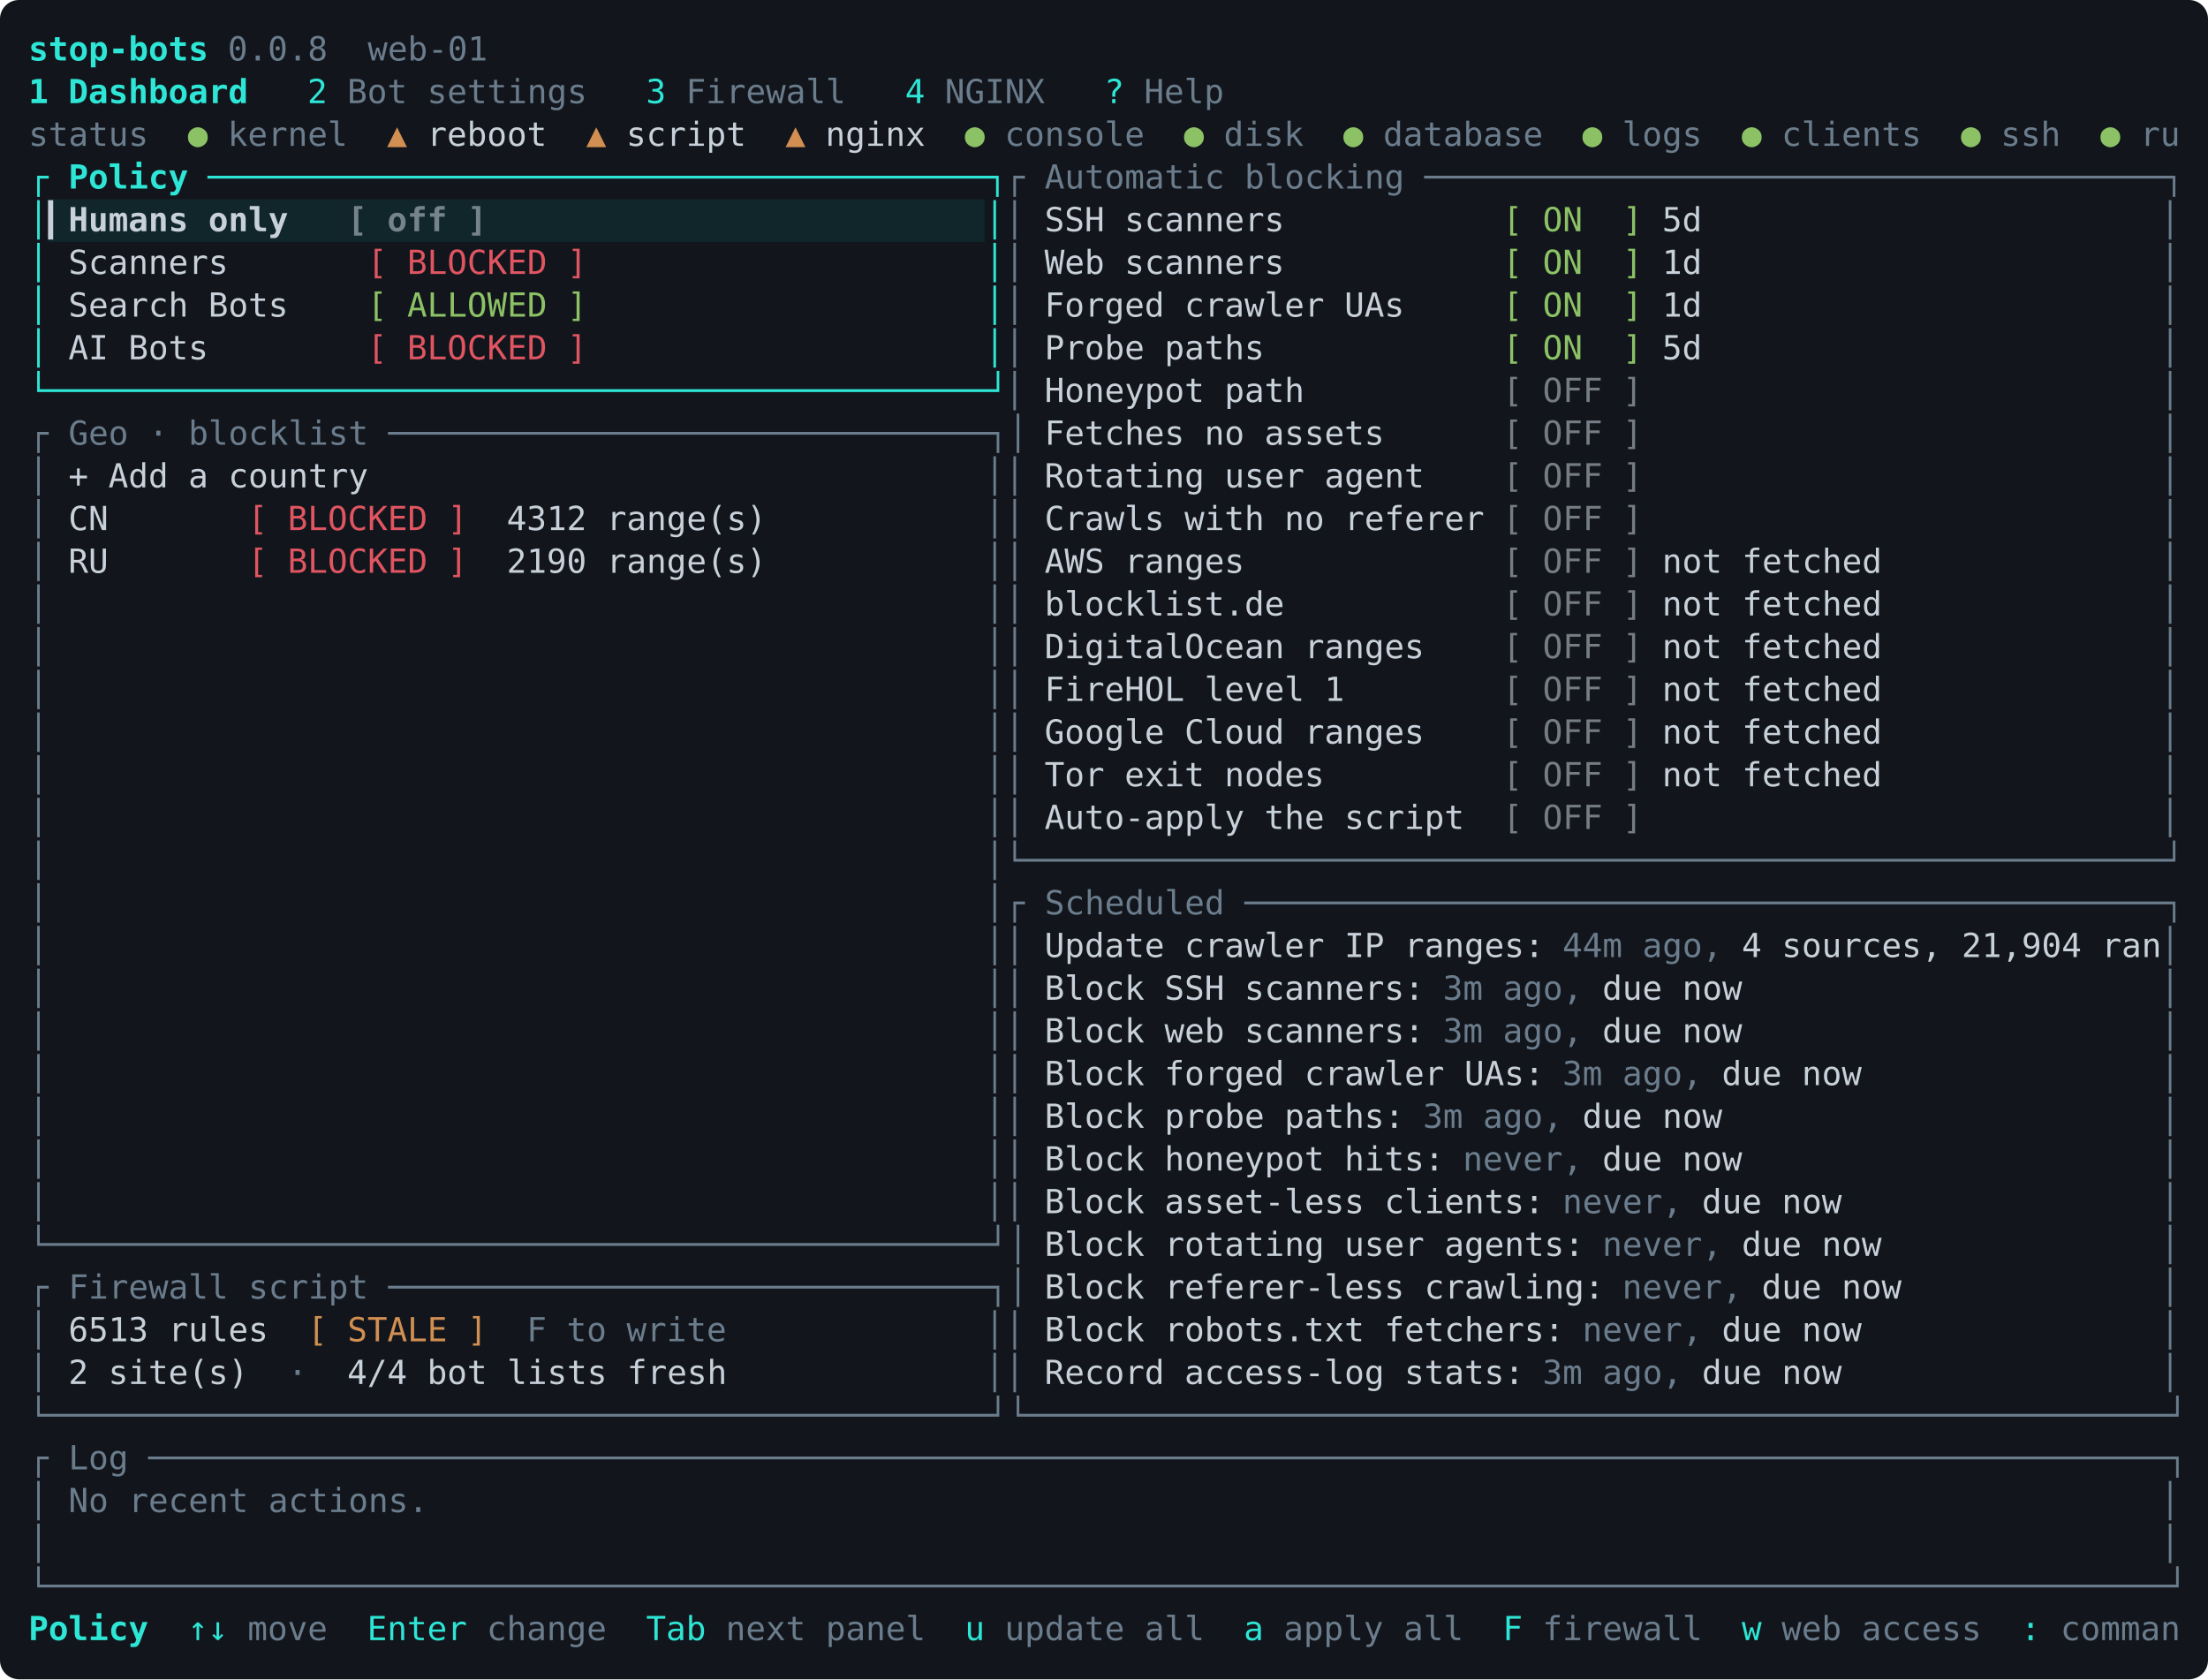
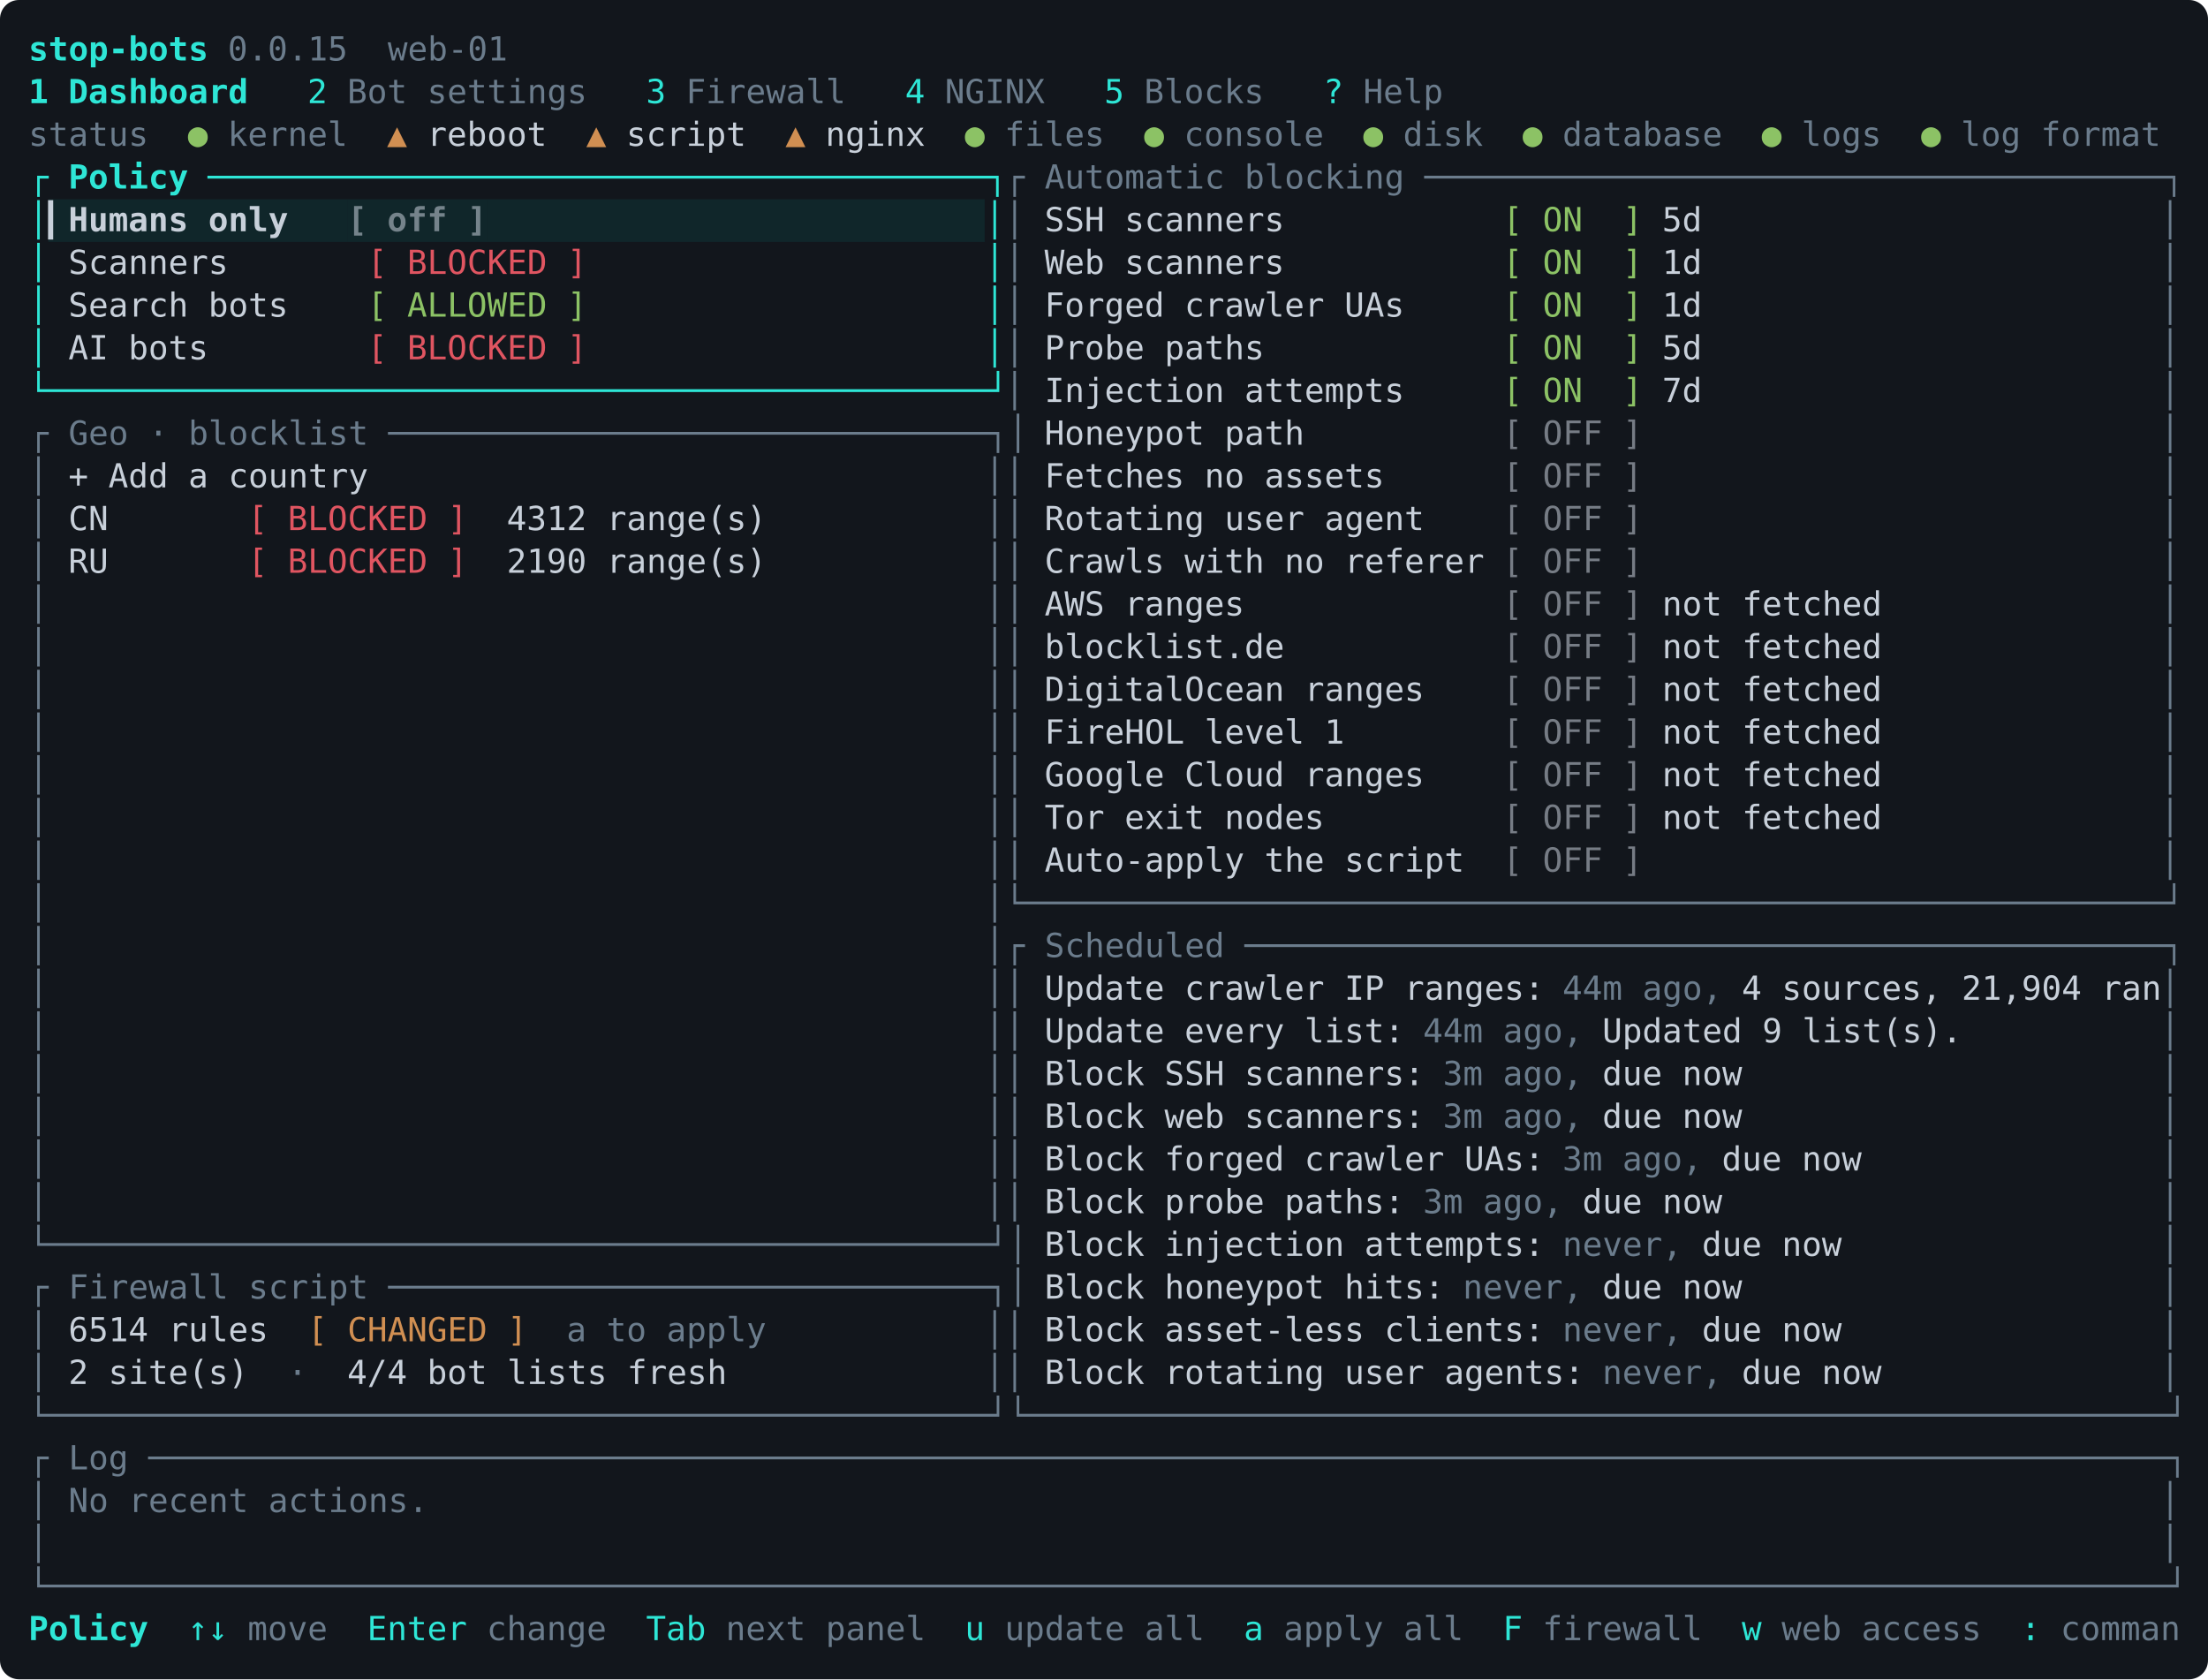
<svg xmlns="http://www.w3.org/2000/svg" viewBox="0 0 931 708" width="931" height="708" font-family="ui-monospace,SFMono-Regular,Menlo,Consolas,'DejaVu Sans Mono',monospace" font-size="14">
  <rect width="100%" height="100%" rx="8" fill="#12161c" />
  <rect x="20.4" y="84.0" width="126.0" height="18.0" fill="#10262a" />
  <rect x="146.4" y="84.0" width="58.8" height="18.0" fill="#10262a" />
  <rect x="205.2" y="84.0" width="210.0" height="18.0" fill="#10262a" />
  <text x="12.0" y="25.5" fill="#2ee6d6" textLength="75.6" lengthAdjust="spacingAndGlyphs" xml:space="preserve" font-weight="bold">stop-bots</text>
-   <text x="87.6" y="25.5" fill="#6b7c8c" textLength="117.6" lengthAdjust="spacingAndGlyphs" xml:space="preserve"> 0.0.8  web-01</text>
+   <text x="87.6" y="25.5" fill="#6b7c8c" textLength="126.0" lengthAdjust="spacingAndGlyphs" xml:space="preserve"> 0.0.15  web-01</text>
  <text x="12.0" y="43.5" fill="#2ee6d6" textLength="8.4" lengthAdjust="spacingAndGlyphs" xml:space="preserve" font-weight="bold">1</text>
  <text x="28.8" y="43.5" fill="#2ee6d6" textLength="75.6" lengthAdjust="spacingAndGlyphs" xml:space="preserve" font-weight="bold">Dashboard</text>
  <text x="129.6" y="43.5" fill="#2ee6d6" textLength="8.4" lengthAdjust="spacingAndGlyphs" xml:space="preserve">2</text>
  <text x="146.4" y="43.5" fill="#6b7c8c" textLength="100.8" lengthAdjust="spacingAndGlyphs" xml:space="preserve">Bot settings</text>
  <text x="272.4" y="43.5" fill="#2ee6d6" textLength="8.4" lengthAdjust="spacingAndGlyphs" xml:space="preserve">3</text>
  <text x="289.2" y="43.5" fill="#6b7c8c" textLength="67.2" lengthAdjust="spacingAndGlyphs" xml:space="preserve">Firewall</text>
  <text x="381.6" y="43.5" fill="#2ee6d6" textLength="8.4" lengthAdjust="spacingAndGlyphs" xml:space="preserve">4</text>
  <text x="398.4" y="43.5" fill="#6b7c8c" textLength="42.0" lengthAdjust="spacingAndGlyphs" xml:space="preserve">NGINX</text>
-   <text x="465.6" y="43.5" fill="#2ee6d6" textLength="8.4" lengthAdjust="spacingAndGlyphs" xml:space="preserve">?</text>
-   <text x="482.4" y="43.5" fill="#6b7c8c" textLength="33.6" lengthAdjust="spacingAndGlyphs" xml:space="preserve">Help</text>
+   <text x="465.6" y="43.5" fill="#2ee6d6" textLength="8.4" lengthAdjust="spacingAndGlyphs" xml:space="preserve">5</text>
+   <text x="482.4" y="43.5" fill="#6b7c8c" textLength="50.4" lengthAdjust="spacingAndGlyphs" xml:space="preserve">Blocks</text>
+   <text x="558.0" y="43.5" fill="#2ee6d6" textLength="8.4" lengthAdjust="spacingAndGlyphs" xml:space="preserve">?</text>
+   <text x="574.8" y="43.5" fill="#6b7c8c" textLength="33.6" lengthAdjust="spacingAndGlyphs" xml:space="preserve">Help</text>
  <text x="12.0" y="61.5" fill="#6b7c8c" textLength="50.4" lengthAdjust="spacingAndGlyphs" xml:space="preserve">status</text>
  <text x="79.2" y="61.5" fill="#8cc265" textLength="8.4" lengthAdjust="spacingAndGlyphs" xml:space="preserve">●</text>
  <text x="96.0" y="61.5" fill="#6b7c8c" textLength="50.4" lengthAdjust="spacingAndGlyphs" xml:space="preserve">kernel</text>
  <text x="163.2" y="61.5" fill="#d18f52" textLength="8.4" lengthAdjust="spacingAndGlyphs" xml:space="preserve">▲</text>
  <text x="171.6" y="61.5" fill="#c8d0da" textLength="75.6" lengthAdjust="spacingAndGlyphs" xml:space="preserve"> reboot  </text>
  <text x="247.2" y="61.5" fill="#d18f52" textLength="8.4" lengthAdjust="spacingAndGlyphs" xml:space="preserve">▲</text>
  <text x="255.6" y="61.5" fill="#c8d0da" textLength="75.6" lengthAdjust="spacingAndGlyphs" xml:space="preserve"> script  </text>
  <text x="331.2" y="61.5" fill="#d18f52" textLength="8.4" lengthAdjust="spacingAndGlyphs" xml:space="preserve">▲</text>
  <text x="339.6" y="61.5" fill="#c8d0da" textLength="67.2" lengthAdjust="spacingAndGlyphs" xml:space="preserve"> nginx  </text>
  <text x="406.8" y="61.5" fill="#8cc265" textLength="8.4" lengthAdjust="spacingAndGlyphs" xml:space="preserve">●</text>
-   <text x="423.6" y="61.5" fill="#6b7c8c" textLength="58.8" lengthAdjust="spacingAndGlyphs" xml:space="preserve">console</text>
-   <text x="499.2" y="61.5" fill="#8cc265" textLength="8.4" lengthAdjust="spacingAndGlyphs" xml:space="preserve">●</text>
-   <text x="516.0" y="61.5" fill="#6b7c8c" textLength="33.6" lengthAdjust="spacingAndGlyphs" xml:space="preserve">disk</text>
-   <text x="566.4" y="61.5" fill="#8cc265" textLength="8.4" lengthAdjust="spacingAndGlyphs" xml:space="preserve">●</text>
-   <text x="583.2" y="61.5" fill="#6b7c8c" textLength="67.2" lengthAdjust="spacingAndGlyphs" xml:space="preserve">database</text>
-   <text x="667.2" y="61.5" fill="#8cc265" textLength="8.4" lengthAdjust="spacingAndGlyphs" xml:space="preserve">●</text>
-   <text x="684.0" y="61.5" fill="#6b7c8c" textLength="33.6" lengthAdjust="spacingAndGlyphs" xml:space="preserve">logs</text>
-   <text x="734.4" y="61.5" fill="#8cc265" textLength="8.4" lengthAdjust="spacingAndGlyphs" xml:space="preserve">●</text>
-   <text x="751.2" y="61.5" fill="#6b7c8c" textLength="58.8" lengthAdjust="spacingAndGlyphs" xml:space="preserve">clients</text>
-   <text x="826.8" y="61.5" fill="#8cc265" textLength="8.4" lengthAdjust="spacingAndGlyphs" xml:space="preserve">●</text>
-   <text x="843.6" y="61.5" fill="#6b7c8c" textLength="25.2" lengthAdjust="spacingAndGlyphs" xml:space="preserve">ssh</text>
-   <text x="885.6" y="61.5" fill="#8cc265" textLength="8.4" lengthAdjust="spacingAndGlyphs" xml:space="preserve">●</text>
-   <text x="902.4" y="61.5" fill="#6b7c8c" textLength="16.8" lengthAdjust="spacingAndGlyphs" xml:space="preserve">ru</text>
+   <text x="423.6" y="61.5" fill="#6b7c8c" textLength="42.0" lengthAdjust="spacingAndGlyphs" xml:space="preserve">files</text>
+   <text x="482.4" y="61.5" fill="#8cc265" textLength="8.4" lengthAdjust="spacingAndGlyphs" xml:space="preserve">●</text>
+   <text x="499.2" y="61.5" fill="#6b7c8c" textLength="58.8" lengthAdjust="spacingAndGlyphs" xml:space="preserve">console</text>
+   <text x="574.8" y="61.5" fill="#8cc265" textLength="8.4" lengthAdjust="spacingAndGlyphs" xml:space="preserve">●</text>
+   <text x="591.6" y="61.5" fill="#6b7c8c" textLength="33.6" lengthAdjust="spacingAndGlyphs" xml:space="preserve">disk</text>
+   <text x="642.0" y="61.5" fill="#8cc265" textLength="8.4" lengthAdjust="spacingAndGlyphs" xml:space="preserve">●</text>
+   <text x="658.8" y="61.5" fill="#6b7c8c" textLength="67.2" lengthAdjust="spacingAndGlyphs" xml:space="preserve">database</text>
+   <text x="742.8" y="61.5" fill="#8cc265" textLength="8.4" lengthAdjust="spacingAndGlyphs" xml:space="preserve">●</text>
+   <text x="759.6" y="61.5" fill="#6b7c8c" textLength="33.6" lengthAdjust="spacingAndGlyphs" xml:space="preserve">logs</text>
+   <text x="810.0" y="61.5" fill="#8cc265" textLength="8.4" lengthAdjust="spacingAndGlyphs" xml:space="preserve">●</text>
+   <text x="826.8" y="61.5" fill="#6b7c8c" textLength="84.0" lengthAdjust="spacingAndGlyphs" xml:space="preserve">log format</text>
  <text x="12.0" y="79.5" fill="#2ee6d6" textLength="8.4" lengthAdjust="spacingAndGlyphs" xml:space="preserve">┌</text>
  <text x="20.4" y="79.5" fill="#2ee6d6" textLength="67.2" lengthAdjust="spacingAndGlyphs" xml:space="preserve" font-weight="bold"> Policy </text>
  <text x="87.6" y="79.5" fill="#2ee6d6" textLength="336.0" lengthAdjust="spacingAndGlyphs" xml:space="preserve">───────────────────────────────────────┐</text>
  <text x="423.6" y="79.5" fill="#6b7c8c" textLength="495.6" lengthAdjust="spacingAndGlyphs" xml:space="preserve">┌ Automatic blocking ─────────────────────────────────────┐</text>
  <text x="12.0" y="97.5" fill="#2ee6d6" textLength="8.4" lengthAdjust="spacingAndGlyphs" xml:space="preserve">│</text>
  <text x="20.4" y="97.5" fill="#c8d0da" textLength="126.0" lengthAdjust="spacingAndGlyphs" xml:space="preserve" font-weight="bold">▎Humans only   </text>
  <text x="146.4" y="97.5" fill="#c8d0da" textLength="58.8" lengthAdjust="spacingAndGlyphs" xml:space="preserve" font-weight="bold" opacity="0.55">[ off ]</text>
  <text x="415.2" y="97.5" fill="#2ee6d6" textLength="8.4" lengthAdjust="spacingAndGlyphs" xml:space="preserve">│</text>
  <text x="423.6" y="97.5" fill="#6b7c8c" textLength="8.4" lengthAdjust="spacingAndGlyphs" xml:space="preserve">│</text>
  <text x="432.0" y="97.5" fill="#c8d0da" textLength="201.6" lengthAdjust="spacingAndGlyphs" xml:space="preserve"> SSH scanners           </text>
  <text x="633.6" y="97.5" fill="#8cc265" textLength="58.8" lengthAdjust="spacingAndGlyphs" xml:space="preserve">[ ON  ]</text>
  <text x="692.4" y="97.5" fill="#c8d0da" textLength="218.4" lengthAdjust="spacingAndGlyphs" xml:space="preserve"> 5d                       </text>
  <text x="910.8" y="97.5" fill="#6b7c8c" textLength="8.4" lengthAdjust="spacingAndGlyphs" xml:space="preserve">│</text>
  <text x="12.0" y="115.5" fill="#2ee6d6" textLength="8.4" lengthAdjust="spacingAndGlyphs" xml:space="preserve">│</text>
  <text x="20.4" y="115.5" fill="#c8d0da" textLength="126.0" lengthAdjust="spacingAndGlyphs" xml:space="preserve"> Scanners      </text>
  <text x="146.4" y="115.5" fill="#e05561" textLength="109.2" lengthAdjust="spacingAndGlyphs" xml:space="preserve"> [ BLOCKED ] </text>
  <text x="415.2" y="115.5" fill="#2ee6d6" textLength="8.4" lengthAdjust="spacingAndGlyphs" xml:space="preserve">│</text>
  <text x="423.6" y="115.5" fill="#6b7c8c" textLength="8.4" lengthAdjust="spacingAndGlyphs" xml:space="preserve">│</text>
  <text x="432.0" y="115.5" fill="#c8d0da" textLength="201.6" lengthAdjust="spacingAndGlyphs" xml:space="preserve"> Web scanners           </text>
  <text x="633.6" y="115.5" fill="#8cc265" textLength="58.8" lengthAdjust="spacingAndGlyphs" xml:space="preserve">[ ON  ]</text>
  <text x="692.4" y="115.5" fill="#c8d0da" textLength="218.4" lengthAdjust="spacingAndGlyphs" xml:space="preserve"> 1d                       </text>
  <text x="910.8" y="115.5" fill="#6b7c8c" textLength="8.4" lengthAdjust="spacingAndGlyphs" xml:space="preserve">│</text>
  <text x="12.0" y="133.5" fill="#2ee6d6" textLength="8.4" lengthAdjust="spacingAndGlyphs" xml:space="preserve">│</text>
-   <text x="20.4" y="133.5" fill="#c8d0da" textLength="126.0" lengthAdjust="spacingAndGlyphs" xml:space="preserve"> Search Bots   </text>
+   <text x="20.4" y="133.5" fill="#c8d0da" textLength="126.0" lengthAdjust="spacingAndGlyphs" xml:space="preserve"> Search bots   </text>
  <text x="146.4" y="133.5" fill="#8cc265" textLength="109.2" lengthAdjust="spacingAndGlyphs" xml:space="preserve"> [ ALLOWED ] </text>
  <text x="415.2" y="133.5" fill="#2ee6d6" textLength="8.4" lengthAdjust="spacingAndGlyphs" xml:space="preserve">│</text>
  <text x="423.6" y="133.5" fill="#6b7c8c" textLength="8.4" lengthAdjust="spacingAndGlyphs" xml:space="preserve">│</text>
  <text x="432.0" y="133.5" fill="#c8d0da" textLength="201.6" lengthAdjust="spacingAndGlyphs" xml:space="preserve"> Forged crawler UAs     </text>
  <text x="633.6" y="133.5" fill="#8cc265" textLength="58.8" lengthAdjust="spacingAndGlyphs" xml:space="preserve">[ ON  ]</text>
  <text x="692.4" y="133.5" fill="#c8d0da" textLength="218.4" lengthAdjust="spacingAndGlyphs" xml:space="preserve"> 1d                       </text>
  <text x="910.8" y="133.5" fill="#6b7c8c" textLength="8.4" lengthAdjust="spacingAndGlyphs" xml:space="preserve">│</text>
  <text x="12.0" y="151.5" fill="#2ee6d6" textLength="8.4" lengthAdjust="spacingAndGlyphs" xml:space="preserve">│</text>
-   <text x="20.4" y="151.5" fill="#c8d0da" textLength="126.0" lengthAdjust="spacingAndGlyphs" xml:space="preserve"> AI Bots       </text>
+   <text x="20.4" y="151.5" fill="#c8d0da" textLength="126.0" lengthAdjust="spacingAndGlyphs" xml:space="preserve"> AI bots       </text>
  <text x="146.4" y="151.5" fill="#e05561" textLength="109.2" lengthAdjust="spacingAndGlyphs" xml:space="preserve"> [ BLOCKED ] </text>
  <text x="415.2" y="151.5" fill="#2ee6d6" textLength="8.4" lengthAdjust="spacingAndGlyphs" xml:space="preserve">│</text>
  <text x="423.6" y="151.5" fill="#6b7c8c" textLength="8.4" lengthAdjust="spacingAndGlyphs" xml:space="preserve">│</text>
  <text x="432.0" y="151.5" fill="#c8d0da" textLength="201.6" lengthAdjust="spacingAndGlyphs" xml:space="preserve"> Probe paths            </text>
  <text x="633.6" y="151.5" fill="#8cc265" textLength="58.8" lengthAdjust="spacingAndGlyphs" xml:space="preserve">[ ON  ]</text>
  <text x="692.4" y="151.5" fill="#c8d0da" textLength="218.4" lengthAdjust="spacingAndGlyphs" xml:space="preserve"> 5d                       </text>
  <text x="910.8" y="151.5" fill="#6b7c8c" textLength="8.4" lengthAdjust="spacingAndGlyphs" xml:space="preserve">│</text>
  <text x="12.0" y="169.5" fill="#2ee6d6" textLength="411.6" lengthAdjust="spacingAndGlyphs" xml:space="preserve">└───────────────────────────────────────────────┘</text>
  <text x="423.6" y="169.5" fill="#6b7c8c" textLength="8.4" lengthAdjust="spacingAndGlyphs" xml:space="preserve">│</text>
-   <text x="432.0" y="169.5" fill="#c8d0da" textLength="201.6" lengthAdjust="spacingAndGlyphs" xml:space="preserve"> Honeypot path          </text>
-   <text x="633.6" y="169.5" fill="#c8d0da" textLength="58.8" lengthAdjust="spacingAndGlyphs" xml:space="preserve" opacity="0.55">[ OFF ]</text>
+   <text x="432.0" y="169.5" fill="#c8d0da" textLength="201.6" lengthAdjust="spacingAndGlyphs" xml:space="preserve"> Injection attempts     </text>
+   <text x="633.6" y="169.5" fill="#8cc265" textLength="58.8" lengthAdjust="spacingAndGlyphs" xml:space="preserve">[ ON  ]</text>
+   <text x="692.4" y="169.5" fill="#c8d0da" textLength="218.4" lengthAdjust="spacingAndGlyphs" xml:space="preserve"> 7d                       </text>
  <text x="910.8" y="169.5" fill="#6b7c8c" textLength="8.4" lengthAdjust="spacingAndGlyphs" xml:space="preserve">│</text>
  <text x="12.0" y="187.5" fill="#6b7c8c" textLength="420.0" lengthAdjust="spacingAndGlyphs" xml:space="preserve">┌ Geo · blocklist ──────────────────────────────┐│</text>
-   <text x="432.0" y="187.5" fill="#c8d0da" textLength="201.6" lengthAdjust="spacingAndGlyphs" xml:space="preserve"> Fetches no assets      </text>
+   <text x="432.0" y="187.5" fill="#c8d0da" textLength="201.6" lengthAdjust="spacingAndGlyphs" xml:space="preserve"> Honeypot path          </text>
  <text x="633.6" y="187.5" fill="#c8d0da" textLength="58.8" lengthAdjust="spacingAndGlyphs" xml:space="preserve" opacity="0.55">[ OFF ]</text>
  <text x="910.8" y="187.5" fill="#6b7c8c" textLength="8.4" lengthAdjust="spacingAndGlyphs" xml:space="preserve">│</text>
  <text x="12.0" y="205.5" fill="#6b7c8c" textLength="8.4" lengthAdjust="spacingAndGlyphs" xml:space="preserve">│</text>
  <text x="20.4" y="205.5" fill="#c8d0da" textLength="394.8" lengthAdjust="spacingAndGlyphs" xml:space="preserve"> + Add a country                               </text>
  <text x="415.2" y="205.5" fill="#6b7c8c" textLength="16.8" lengthAdjust="spacingAndGlyphs" xml:space="preserve">││</text>
-   <text x="432.0" y="205.5" fill="#c8d0da" textLength="201.6" lengthAdjust="spacingAndGlyphs" xml:space="preserve"> Rotating user agent    </text>
+   <text x="432.0" y="205.5" fill="#c8d0da" textLength="201.6" lengthAdjust="spacingAndGlyphs" xml:space="preserve"> Fetches no assets      </text>
  <text x="633.6" y="205.5" fill="#c8d0da" textLength="58.8" lengthAdjust="spacingAndGlyphs" xml:space="preserve" opacity="0.55">[ OFF ]</text>
  <text x="910.8" y="205.5" fill="#6b7c8c" textLength="8.4" lengthAdjust="spacingAndGlyphs" xml:space="preserve">│</text>
  <text x="12.0" y="223.5" fill="#6b7c8c" textLength="8.4" lengthAdjust="spacingAndGlyphs" xml:space="preserve">│</text>
  <text x="20.4" y="223.5" fill="#c8d0da" textLength="75.6" lengthAdjust="spacingAndGlyphs" xml:space="preserve"> CN      </text>
  <text x="96.0" y="223.5" fill="#e05561" textLength="109.2" lengthAdjust="spacingAndGlyphs" xml:space="preserve"> [ BLOCKED ] </text>
  <text x="205.2" y="223.5" fill="#c8d0da" textLength="210.0" lengthAdjust="spacingAndGlyphs" xml:space="preserve"> 4312 range(s)           </text>
  <text x="415.2" y="223.5" fill="#6b7c8c" textLength="16.8" lengthAdjust="spacingAndGlyphs" xml:space="preserve">││</text>
-   <text x="432.0" y="223.5" fill="#c8d0da" textLength="201.6" lengthAdjust="spacingAndGlyphs" xml:space="preserve"> Crawls with no referer </text>
+   <text x="432.0" y="223.5" fill="#c8d0da" textLength="201.6" lengthAdjust="spacingAndGlyphs" xml:space="preserve"> Rotating user agent    </text>
  <text x="633.6" y="223.5" fill="#c8d0da" textLength="58.8" lengthAdjust="spacingAndGlyphs" xml:space="preserve" opacity="0.55">[ OFF ]</text>
  <text x="910.8" y="223.5" fill="#6b7c8c" textLength="8.4" lengthAdjust="spacingAndGlyphs" xml:space="preserve">│</text>
  <text x="12.0" y="241.5" fill="#6b7c8c" textLength="8.4" lengthAdjust="spacingAndGlyphs" xml:space="preserve">│</text>
  <text x="20.4" y="241.5" fill="#c8d0da" textLength="75.6" lengthAdjust="spacingAndGlyphs" xml:space="preserve"> RU      </text>
  <text x="96.0" y="241.5" fill="#e05561" textLength="109.2" lengthAdjust="spacingAndGlyphs" xml:space="preserve"> [ BLOCKED ] </text>
  <text x="205.2" y="241.5" fill="#c8d0da" textLength="210.0" lengthAdjust="spacingAndGlyphs" xml:space="preserve"> 2190 range(s)           </text>
  <text x="415.2" y="241.5" fill="#6b7c8c" textLength="16.8" lengthAdjust="spacingAndGlyphs" xml:space="preserve">││</text>
-   <text x="432.0" y="241.5" fill="#c8d0da" textLength="201.6" lengthAdjust="spacingAndGlyphs" xml:space="preserve"> AWS ranges             </text>
+   <text x="432.0" y="241.5" fill="#c8d0da" textLength="201.6" lengthAdjust="spacingAndGlyphs" xml:space="preserve"> Crawls with no referer </text>
  <text x="633.6" y="241.5" fill="#c8d0da" textLength="58.8" lengthAdjust="spacingAndGlyphs" xml:space="preserve" opacity="0.55">[ OFF ]</text>
-   <text x="692.4" y="241.5" fill="#c8d0da" textLength="218.4" lengthAdjust="spacingAndGlyphs" xml:space="preserve"> not fetched              </text>
  <text x="910.8" y="241.5" fill="#6b7c8c" textLength="8.4" lengthAdjust="spacingAndGlyphs" xml:space="preserve">│</text>
  <text x="12.0" y="259.5" fill="#6b7c8c" textLength="8.4" lengthAdjust="spacingAndGlyphs" xml:space="preserve">│</text>
  <text x="415.2" y="259.5" fill="#6b7c8c" textLength="16.8" lengthAdjust="spacingAndGlyphs" xml:space="preserve">││</text>
-   <text x="432.0" y="259.5" fill="#c8d0da" textLength="201.6" lengthAdjust="spacingAndGlyphs" xml:space="preserve"> blocklist.de           </text>
+   <text x="432.0" y="259.5" fill="#c8d0da" textLength="201.6" lengthAdjust="spacingAndGlyphs" xml:space="preserve"> AWS ranges             </text>
  <text x="633.6" y="259.5" fill="#c8d0da" textLength="58.8" lengthAdjust="spacingAndGlyphs" xml:space="preserve" opacity="0.55">[ OFF ]</text>
  <text x="692.4" y="259.5" fill="#c8d0da" textLength="218.4" lengthAdjust="spacingAndGlyphs" xml:space="preserve"> not fetched              </text>
  <text x="910.8" y="259.5" fill="#6b7c8c" textLength="8.4" lengthAdjust="spacingAndGlyphs" xml:space="preserve">│</text>
  <text x="12.0" y="277.5" fill="#6b7c8c" textLength="8.4" lengthAdjust="spacingAndGlyphs" xml:space="preserve">│</text>
  <text x="415.2" y="277.5" fill="#6b7c8c" textLength="16.8" lengthAdjust="spacingAndGlyphs" xml:space="preserve">││</text>
-   <text x="432.0" y="277.5" fill="#c8d0da" textLength="201.6" lengthAdjust="spacingAndGlyphs" xml:space="preserve"> DigitalOcean ranges    </text>
+   <text x="432.0" y="277.5" fill="#c8d0da" textLength="201.6" lengthAdjust="spacingAndGlyphs" xml:space="preserve"> blocklist.de           </text>
  <text x="633.6" y="277.5" fill="#c8d0da" textLength="58.8" lengthAdjust="spacingAndGlyphs" xml:space="preserve" opacity="0.55">[ OFF ]</text>
  <text x="692.4" y="277.5" fill="#c8d0da" textLength="218.4" lengthAdjust="spacingAndGlyphs" xml:space="preserve"> not fetched              </text>
  <text x="910.8" y="277.5" fill="#6b7c8c" textLength="8.4" lengthAdjust="spacingAndGlyphs" xml:space="preserve">│</text>
  <text x="12.0" y="295.5" fill="#6b7c8c" textLength="8.4" lengthAdjust="spacingAndGlyphs" xml:space="preserve">│</text>
  <text x="415.2" y="295.5" fill="#6b7c8c" textLength="16.8" lengthAdjust="spacingAndGlyphs" xml:space="preserve">││</text>
-   <text x="432.0" y="295.5" fill="#c8d0da" textLength="201.6" lengthAdjust="spacingAndGlyphs" xml:space="preserve"> FireHOL level 1        </text>
+   <text x="432.0" y="295.5" fill="#c8d0da" textLength="201.6" lengthAdjust="spacingAndGlyphs" xml:space="preserve"> DigitalOcean ranges    </text>
  <text x="633.6" y="295.5" fill="#c8d0da" textLength="58.8" lengthAdjust="spacingAndGlyphs" xml:space="preserve" opacity="0.55">[ OFF ]</text>
  <text x="692.4" y="295.5" fill="#c8d0da" textLength="218.4" lengthAdjust="spacingAndGlyphs" xml:space="preserve"> not fetched              </text>
  <text x="910.8" y="295.5" fill="#6b7c8c" textLength="8.4" lengthAdjust="spacingAndGlyphs" xml:space="preserve">│</text>
  <text x="12.0" y="313.5" fill="#6b7c8c" textLength="8.4" lengthAdjust="spacingAndGlyphs" xml:space="preserve">│</text>
  <text x="415.2" y="313.5" fill="#6b7c8c" textLength="16.8" lengthAdjust="spacingAndGlyphs" xml:space="preserve">││</text>
-   <text x="432.0" y="313.5" fill="#c8d0da" textLength="201.6" lengthAdjust="spacingAndGlyphs" xml:space="preserve"> Google Cloud ranges    </text>
+   <text x="432.0" y="313.5" fill="#c8d0da" textLength="201.6" lengthAdjust="spacingAndGlyphs" xml:space="preserve"> FireHOL level 1        </text>
  <text x="633.6" y="313.5" fill="#c8d0da" textLength="58.8" lengthAdjust="spacingAndGlyphs" xml:space="preserve" opacity="0.55">[ OFF ]</text>
  <text x="692.4" y="313.5" fill="#c8d0da" textLength="218.4" lengthAdjust="spacingAndGlyphs" xml:space="preserve"> not fetched              </text>
  <text x="910.8" y="313.5" fill="#6b7c8c" textLength="8.4" lengthAdjust="spacingAndGlyphs" xml:space="preserve">│</text>
  <text x="12.0" y="331.5" fill="#6b7c8c" textLength="8.4" lengthAdjust="spacingAndGlyphs" xml:space="preserve">│</text>
  <text x="415.2" y="331.5" fill="#6b7c8c" textLength="16.8" lengthAdjust="spacingAndGlyphs" xml:space="preserve">││</text>
-   <text x="432.0" y="331.5" fill="#c8d0da" textLength="201.6" lengthAdjust="spacingAndGlyphs" xml:space="preserve"> Tor exit nodes         </text>
+   <text x="432.0" y="331.5" fill="#c8d0da" textLength="201.6" lengthAdjust="spacingAndGlyphs" xml:space="preserve"> Google Cloud ranges    </text>
  <text x="633.6" y="331.5" fill="#c8d0da" textLength="58.8" lengthAdjust="spacingAndGlyphs" xml:space="preserve" opacity="0.55">[ OFF ]</text>
  <text x="692.4" y="331.5" fill="#c8d0da" textLength="218.4" lengthAdjust="spacingAndGlyphs" xml:space="preserve"> not fetched              </text>
  <text x="910.8" y="331.5" fill="#6b7c8c" textLength="8.4" lengthAdjust="spacingAndGlyphs" xml:space="preserve">│</text>
  <text x="12.0" y="349.5" fill="#6b7c8c" textLength="8.4" lengthAdjust="spacingAndGlyphs" xml:space="preserve">│</text>
  <text x="415.2" y="349.5" fill="#6b7c8c" textLength="16.8" lengthAdjust="spacingAndGlyphs" xml:space="preserve">││</text>
-   <text x="432.0" y="349.5" fill="#c8d0da" textLength="201.6" lengthAdjust="spacingAndGlyphs" xml:space="preserve"> Auto-apply the script  </text>
+   <text x="432.0" y="349.5" fill="#c8d0da" textLength="201.6" lengthAdjust="spacingAndGlyphs" xml:space="preserve"> Tor exit nodes         </text>
  <text x="633.6" y="349.5" fill="#c8d0da" textLength="58.8" lengthAdjust="spacingAndGlyphs" xml:space="preserve" opacity="0.55">[ OFF ]</text>
+   <text x="692.4" y="349.5" fill="#c8d0da" textLength="218.4" lengthAdjust="spacingAndGlyphs" xml:space="preserve"> not fetched              </text>
  <text x="910.8" y="349.5" fill="#6b7c8c" textLength="8.4" lengthAdjust="spacingAndGlyphs" xml:space="preserve">│</text>
  <text x="12.0" y="367.5" fill="#6b7c8c" textLength="8.4" lengthAdjust="spacingAndGlyphs" xml:space="preserve">│</text>
-   <text x="415.2" y="367.5" fill="#6b7c8c" textLength="504.0" lengthAdjust="spacingAndGlyphs" xml:space="preserve">│└─────────────────────────────────────────────────────────┘</text>
+   <text x="415.2" y="367.5" fill="#6b7c8c" textLength="16.8" lengthAdjust="spacingAndGlyphs" xml:space="preserve">││</text>
+   <text x="432.0" y="367.5" fill="#c8d0da" textLength="201.6" lengthAdjust="spacingAndGlyphs" xml:space="preserve"> Auto-apply the script  </text>
+   <text x="633.6" y="367.5" fill="#c8d0da" textLength="58.8" lengthAdjust="spacingAndGlyphs" xml:space="preserve" opacity="0.55">[ OFF ]</text>
+   <text x="910.8" y="367.5" fill="#6b7c8c" textLength="8.4" lengthAdjust="spacingAndGlyphs" xml:space="preserve">│</text>
  <text x="12.0" y="385.5" fill="#6b7c8c" textLength="8.4" lengthAdjust="spacingAndGlyphs" xml:space="preserve">│</text>
-   <text x="415.2" y="385.5" fill="#6b7c8c" textLength="504.0" lengthAdjust="spacingAndGlyphs" xml:space="preserve">│┌ Scheduled ──────────────────────────────────────────────┐</text>
+   <text x="415.2" y="385.5" fill="#6b7c8c" textLength="504.0" lengthAdjust="spacingAndGlyphs" xml:space="preserve">│└─────────────────────────────────────────────────────────┘</text>
  <text x="12.0" y="403.5" fill="#6b7c8c" textLength="8.4" lengthAdjust="spacingAndGlyphs" xml:space="preserve">│</text>
-   <text x="415.2" y="403.5" fill="#6b7c8c" textLength="16.8" lengthAdjust="spacingAndGlyphs" xml:space="preserve">││</text>
-   <text x="432.0" y="403.5" fill="#c8d0da" textLength="226.8" lengthAdjust="spacingAndGlyphs" xml:space="preserve"> Update crawler IP ranges: </text>
-   <text x="658.8" y="403.5" fill="#6b7c8c" textLength="75.6" lengthAdjust="spacingAndGlyphs" xml:space="preserve">44m ago, </text>
-   <text x="734.4" y="403.5" fill="#c8d0da" textLength="176.4" lengthAdjust="spacingAndGlyphs" xml:space="preserve">4 sources, 21,904 ran</text>
-   <text x="910.8" y="403.5" fill="#6b7c8c" textLength="8.4" lengthAdjust="spacingAndGlyphs" xml:space="preserve">│</text>
+   <text x="415.2" y="403.5" fill="#6b7c8c" textLength="504.0" lengthAdjust="spacingAndGlyphs" xml:space="preserve">│┌ Scheduled ──────────────────────────────────────────────┐</text>
  <text x="12.0" y="421.5" fill="#6b7c8c" textLength="8.4" lengthAdjust="spacingAndGlyphs" xml:space="preserve">│</text>
  <text x="415.2" y="421.5" fill="#6b7c8c" textLength="16.8" lengthAdjust="spacingAndGlyphs" xml:space="preserve">││</text>
-   <text x="432.0" y="421.5" fill="#c8d0da" textLength="176.4" lengthAdjust="spacingAndGlyphs" xml:space="preserve"> Block SSH scanners: </text>
-   <text x="608.4" y="421.5" fill="#6b7c8c" textLength="67.2" lengthAdjust="spacingAndGlyphs" xml:space="preserve">3m ago, </text>
-   <text x="675.6" y="421.5" fill="#c8d0da" textLength="235.2" lengthAdjust="spacingAndGlyphs" xml:space="preserve">due now                     </text>
+   <text x="432.0" y="421.5" fill="#c8d0da" textLength="226.8" lengthAdjust="spacingAndGlyphs" xml:space="preserve"> Update crawler IP ranges: </text>
+   <text x="658.8" y="421.5" fill="#6b7c8c" textLength="75.6" lengthAdjust="spacingAndGlyphs" xml:space="preserve">44m ago, </text>
+   <text x="734.4" y="421.5" fill="#c8d0da" textLength="176.4" lengthAdjust="spacingAndGlyphs" xml:space="preserve">4 sources, 21,904 ran</text>
  <text x="910.8" y="421.5" fill="#6b7c8c" textLength="8.4" lengthAdjust="spacingAndGlyphs" xml:space="preserve">│</text>
  <text x="12.0" y="439.5" fill="#6b7c8c" textLength="8.4" lengthAdjust="spacingAndGlyphs" xml:space="preserve">│</text>
  <text x="415.2" y="439.5" fill="#6b7c8c" textLength="16.8" lengthAdjust="spacingAndGlyphs" xml:space="preserve">││</text>
-   <text x="432.0" y="439.5" fill="#c8d0da" textLength="176.4" lengthAdjust="spacingAndGlyphs" xml:space="preserve"> Block web scanners: </text>
-   <text x="608.4" y="439.5" fill="#6b7c8c" textLength="67.2" lengthAdjust="spacingAndGlyphs" xml:space="preserve">3m ago, </text>
-   <text x="675.6" y="439.5" fill="#c8d0da" textLength="235.2" lengthAdjust="spacingAndGlyphs" xml:space="preserve">due now                     </text>
+   <text x="432.0" y="439.5" fill="#c8d0da" textLength="168.0" lengthAdjust="spacingAndGlyphs" xml:space="preserve"> Update every list: </text>
+   <text x="600.0" y="439.5" fill="#6b7c8c" textLength="75.6" lengthAdjust="spacingAndGlyphs" xml:space="preserve">44m ago, </text>
+   <text x="675.6" y="439.5" fill="#c8d0da" textLength="235.2" lengthAdjust="spacingAndGlyphs" xml:space="preserve">Updated 9 list(s).          </text>
  <text x="910.8" y="439.5" fill="#6b7c8c" textLength="8.4" lengthAdjust="spacingAndGlyphs" xml:space="preserve">│</text>
  <text x="12.0" y="457.5" fill="#6b7c8c" textLength="8.4" lengthAdjust="spacingAndGlyphs" xml:space="preserve">│</text>
  <text x="415.2" y="457.5" fill="#6b7c8c" textLength="16.8" lengthAdjust="spacingAndGlyphs" xml:space="preserve">││</text>
-   <text x="432.0" y="457.5" fill="#c8d0da" textLength="226.8" lengthAdjust="spacingAndGlyphs" xml:space="preserve"> Block forged crawler UAs: </text>
-   <text x="658.8" y="457.5" fill="#6b7c8c" textLength="67.2" lengthAdjust="spacingAndGlyphs" xml:space="preserve">3m ago, </text>
-   <text x="726.0" y="457.5" fill="#c8d0da" textLength="184.8" lengthAdjust="spacingAndGlyphs" xml:space="preserve">due now               </text>
+   <text x="432.0" y="457.5" fill="#c8d0da" textLength="176.4" lengthAdjust="spacingAndGlyphs" xml:space="preserve"> Block SSH scanners: </text>
+   <text x="608.4" y="457.5" fill="#6b7c8c" textLength="67.2" lengthAdjust="spacingAndGlyphs" xml:space="preserve">3m ago, </text>
+   <text x="675.6" y="457.5" fill="#c8d0da" textLength="235.2" lengthAdjust="spacingAndGlyphs" xml:space="preserve">due now                     </text>
  <text x="910.8" y="457.5" fill="#6b7c8c" textLength="8.4" lengthAdjust="spacingAndGlyphs" xml:space="preserve">│</text>
  <text x="12.0" y="475.5" fill="#6b7c8c" textLength="8.4" lengthAdjust="spacingAndGlyphs" xml:space="preserve">│</text>
  <text x="415.2" y="475.5" fill="#6b7c8c" textLength="16.8" lengthAdjust="spacingAndGlyphs" xml:space="preserve">││</text>
-   <text x="432.0" y="475.5" fill="#c8d0da" textLength="168.0" lengthAdjust="spacingAndGlyphs" xml:space="preserve"> Block probe paths: </text>
-   <text x="600.0" y="475.5" fill="#6b7c8c" textLength="67.2" lengthAdjust="spacingAndGlyphs" xml:space="preserve">3m ago, </text>
-   <text x="667.2" y="475.5" fill="#c8d0da" textLength="243.6" lengthAdjust="spacingAndGlyphs" xml:space="preserve">due now                      </text>
+   <text x="432.0" y="475.5" fill="#c8d0da" textLength="176.4" lengthAdjust="spacingAndGlyphs" xml:space="preserve"> Block web scanners: </text>
+   <text x="608.4" y="475.5" fill="#6b7c8c" textLength="67.2" lengthAdjust="spacingAndGlyphs" xml:space="preserve">3m ago, </text>
+   <text x="675.6" y="475.5" fill="#c8d0da" textLength="235.2" lengthAdjust="spacingAndGlyphs" xml:space="preserve">due now                     </text>
  <text x="910.8" y="475.5" fill="#6b7c8c" textLength="8.4" lengthAdjust="spacingAndGlyphs" xml:space="preserve">│</text>
  <text x="12.0" y="493.5" fill="#6b7c8c" textLength="8.4" lengthAdjust="spacingAndGlyphs" xml:space="preserve">│</text>
  <text x="415.2" y="493.5" fill="#6b7c8c" textLength="16.8" lengthAdjust="spacingAndGlyphs" xml:space="preserve">││</text>
-   <text x="432.0" y="493.5" fill="#c8d0da" textLength="184.8" lengthAdjust="spacingAndGlyphs" xml:space="preserve"> Block honeypot hits: </text>
-   <text x="616.8" y="493.5" fill="#6b7c8c" textLength="58.8" lengthAdjust="spacingAndGlyphs" xml:space="preserve">never, </text>
-   <text x="675.6" y="493.5" fill="#c8d0da" textLength="235.2" lengthAdjust="spacingAndGlyphs" xml:space="preserve">due now                     </text>
+   <text x="432.0" y="493.5" fill="#c8d0da" textLength="226.8" lengthAdjust="spacingAndGlyphs" xml:space="preserve"> Block forged crawler UAs: </text>
+   <text x="658.8" y="493.5" fill="#6b7c8c" textLength="67.2" lengthAdjust="spacingAndGlyphs" xml:space="preserve">3m ago, </text>
+   <text x="726.0" y="493.5" fill="#c8d0da" textLength="184.8" lengthAdjust="spacingAndGlyphs" xml:space="preserve">due now               </text>
  <text x="910.8" y="493.5" fill="#6b7c8c" textLength="8.4" lengthAdjust="spacingAndGlyphs" xml:space="preserve">│</text>
  <text x="12.0" y="511.5" fill="#6b7c8c" textLength="8.4" lengthAdjust="spacingAndGlyphs" xml:space="preserve">│</text>
  <text x="415.2" y="511.5" fill="#6b7c8c" textLength="16.8" lengthAdjust="spacingAndGlyphs" xml:space="preserve">││</text>
-   <text x="432.0" y="511.5" fill="#c8d0da" textLength="226.8" lengthAdjust="spacingAndGlyphs" xml:space="preserve"> Block asset-less clients: </text>
-   <text x="658.8" y="511.5" fill="#6b7c8c" textLength="58.8" lengthAdjust="spacingAndGlyphs" xml:space="preserve">never, </text>
-   <text x="717.6" y="511.5" fill="#c8d0da" textLength="193.2" lengthAdjust="spacingAndGlyphs" xml:space="preserve">due now                </text>
+   <text x="432.0" y="511.5" fill="#c8d0da" textLength="168.0" lengthAdjust="spacingAndGlyphs" xml:space="preserve"> Block probe paths: </text>
+   <text x="600.0" y="511.5" fill="#6b7c8c" textLength="67.2" lengthAdjust="spacingAndGlyphs" xml:space="preserve">3m ago, </text>
+   <text x="667.2" y="511.5" fill="#c8d0da" textLength="243.6" lengthAdjust="spacingAndGlyphs" xml:space="preserve">due now                      </text>
  <text x="910.8" y="511.5" fill="#6b7c8c" textLength="8.4" lengthAdjust="spacingAndGlyphs" xml:space="preserve">│</text>
  <text x="12.0" y="529.5" fill="#6b7c8c" textLength="420.0" lengthAdjust="spacingAndGlyphs" xml:space="preserve">└───────────────────────────────────────────────┘│</text>
-   <text x="432.0" y="529.5" fill="#c8d0da" textLength="243.6" lengthAdjust="spacingAndGlyphs" xml:space="preserve"> Block rotating user agents: </text>
-   <text x="675.6" y="529.5" fill="#6b7c8c" textLength="58.8" lengthAdjust="spacingAndGlyphs" xml:space="preserve">never, </text>
-   <text x="734.4" y="529.5" fill="#c8d0da" textLength="176.4" lengthAdjust="spacingAndGlyphs" xml:space="preserve">due now              </text>
+   <text x="432.0" y="529.5" fill="#c8d0da" textLength="226.8" lengthAdjust="spacingAndGlyphs" xml:space="preserve"> Block injection attempts: </text>
+   <text x="658.8" y="529.5" fill="#6b7c8c" textLength="58.8" lengthAdjust="spacingAndGlyphs" xml:space="preserve">never, </text>
+   <text x="717.6" y="529.5" fill="#c8d0da" textLength="193.2" lengthAdjust="spacingAndGlyphs" xml:space="preserve">due now                </text>
  <text x="910.8" y="529.5" fill="#6b7c8c" textLength="8.4" lengthAdjust="spacingAndGlyphs" xml:space="preserve">│</text>
  <text x="12.0" y="547.5" fill="#6b7c8c" textLength="420.0" lengthAdjust="spacingAndGlyphs" xml:space="preserve">┌ Firewall script ──────────────────────────────┐│</text>
-   <text x="432.0" y="547.5" fill="#c8d0da" textLength="252.0" lengthAdjust="spacingAndGlyphs" xml:space="preserve"> Block referer-less crawling: </text>
-   <text x="684.0" y="547.5" fill="#6b7c8c" textLength="58.8" lengthAdjust="spacingAndGlyphs" xml:space="preserve">never, </text>
-   <text x="742.8" y="547.5" fill="#c8d0da" textLength="168.0" lengthAdjust="spacingAndGlyphs" xml:space="preserve">due now             </text>
+   <text x="432.0" y="547.5" fill="#c8d0da" textLength="184.8" lengthAdjust="spacingAndGlyphs" xml:space="preserve"> Block honeypot hits: </text>
+   <text x="616.8" y="547.5" fill="#6b7c8c" textLength="58.8" lengthAdjust="spacingAndGlyphs" xml:space="preserve">never, </text>
+   <text x="675.6" y="547.5" fill="#c8d0da" textLength="235.2" lengthAdjust="spacingAndGlyphs" xml:space="preserve">due now                     </text>
  <text x="910.8" y="547.5" fill="#6b7c8c" textLength="8.4" lengthAdjust="spacingAndGlyphs" xml:space="preserve">│</text>
  <text x="12.0" y="565.5" fill="#6b7c8c" textLength="8.4" lengthAdjust="spacingAndGlyphs" xml:space="preserve">│</text>
-   <text x="20.4" y="565.5" fill="#c8d0da" textLength="109.2" lengthAdjust="spacingAndGlyphs" xml:space="preserve"> 6513 rules  </text>
-   <text x="129.6" y="565.5" fill="#d18f52" textLength="75.6" lengthAdjust="spacingAndGlyphs" xml:space="preserve">[ STALE ]</text>
-   <text x="205.2" y="565.5" fill="#6b7c8c" textLength="100.8" lengthAdjust="spacingAndGlyphs" xml:space="preserve">  F to write</text>
+   <text x="20.4" y="565.5" fill="#c8d0da" textLength="109.2" lengthAdjust="spacingAndGlyphs" xml:space="preserve"> 6514 rules  </text>
+   <text x="129.6" y="565.5" fill="#d18f52" textLength="92.4" lengthAdjust="spacingAndGlyphs" xml:space="preserve">[ CHANGED ]</text>
+   <text x="222.0" y="565.5" fill="#6b7c8c" textLength="100.8" lengthAdjust="spacingAndGlyphs" xml:space="preserve">  a to apply</text>
  <text x="415.2" y="565.5" fill="#6b7c8c" textLength="16.8" lengthAdjust="spacingAndGlyphs" xml:space="preserve">││</text>
-   <text x="432.0" y="565.5" fill="#c8d0da" textLength="235.2" lengthAdjust="spacingAndGlyphs" xml:space="preserve"> Block robots.txt fetchers: </text>
-   <text x="667.2" y="565.5" fill="#6b7c8c" textLength="58.8" lengthAdjust="spacingAndGlyphs" xml:space="preserve">never, </text>
-   <text x="726.0" y="565.5" fill="#c8d0da" textLength="184.8" lengthAdjust="spacingAndGlyphs" xml:space="preserve">due now               </text>
+   <text x="432.0" y="565.5" fill="#c8d0da" textLength="226.8" lengthAdjust="spacingAndGlyphs" xml:space="preserve"> Block asset-less clients: </text>
+   <text x="658.8" y="565.5" fill="#6b7c8c" textLength="58.8" lengthAdjust="spacingAndGlyphs" xml:space="preserve">never, </text>
+   <text x="717.6" y="565.5" fill="#c8d0da" textLength="193.2" lengthAdjust="spacingAndGlyphs" xml:space="preserve">due now                </text>
  <text x="910.8" y="565.5" fill="#6b7c8c" textLength="8.4" lengthAdjust="spacingAndGlyphs" xml:space="preserve">│</text>
  <text x="12.0" y="583.5" fill="#6b7c8c" textLength="8.4" lengthAdjust="spacingAndGlyphs" xml:space="preserve">│</text>
  <text x="20.4" y="583.5" fill="#c8d0da" textLength="84.0" lengthAdjust="spacingAndGlyphs" xml:space="preserve"> 2 site(s)</text>
  <text x="104.4" y="583.5" fill="#6b7c8c" textLength="42.0" lengthAdjust="spacingAndGlyphs" xml:space="preserve">  ·  </text>
  <text x="146.4" y="583.5" fill="#c8d0da" textLength="268.8" lengthAdjust="spacingAndGlyphs" xml:space="preserve">4/4 bot lists fresh             </text>
  <text x="415.2" y="583.5" fill="#6b7c8c" textLength="16.8" lengthAdjust="spacingAndGlyphs" xml:space="preserve">││</text>
-   <text x="432.0" y="583.5" fill="#c8d0da" textLength="218.4" lengthAdjust="spacingAndGlyphs" xml:space="preserve"> Record access-log stats: </text>
-   <text x="650.4" y="583.5" fill="#6b7c8c" textLength="67.2" lengthAdjust="spacingAndGlyphs" xml:space="preserve">3m ago, </text>
-   <text x="717.6" y="583.5" fill="#c8d0da" textLength="193.2" lengthAdjust="spacingAndGlyphs" xml:space="preserve">due now                </text>
+   <text x="432.0" y="583.5" fill="#c8d0da" textLength="243.6" lengthAdjust="spacingAndGlyphs" xml:space="preserve"> Block rotating user agents: </text>
+   <text x="675.6" y="583.5" fill="#6b7c8c" textLength="58.8" lengthAdjust="spacingAndGlyphs" xml:space="preserve">never, </text>
+   <text x="734.4" y="583.5" fill="#c8d0da" textLength="176.4" lengthAdjust="spacingAndGlyphs" xml:space="preserve">due now              </text>
  <text x="910.8" y="583.5" fill="#6b7c8c" textLength="8.4" lengthAdjust="spacingAndGlyphs" xml:space="preserve">│</text>
  <text x="12.0" y="601.5" fill="#6b7c8c" textLength="907.2" lengthAdjust="spacingAndGlyphs" xml:space="preserve">└───────────────────────────────────────────────┘└─────────────────────────────────────────────────────────┘</text>
  <text x="12.0" y="619.5" fill="#6b7c8c" textLength="907.2" lengthAdjust="spacingAndGlyphs" xml:space="preserve">┌ Log ─────────────────────────────────────────────────────────────────────────────────────────────────────┐</text>
  <text x="12.0" y="637.5" fill="#6b7c8c" textLength="168.0" lengthAdjust="spacingAndGlyphs" xml:space="preserve">│ No recent actions.</text>
  <text x="910.8" y="637.5" fill="#6b7c8c" textLength="8.4" lengthAdjust="spacingAndGlyphs" xml:space="preserve">│</text>
  <text x="12.0" y="655.5" fill="#6b7c8c" textLength="8.4" lengthAdjust="spacingAndGlyphs" xml:space="preserve">│</text>
  <text x="910.8" y="655.5" fill="#6b7c8c" textLength="8.4" lengthAdjust="spacingAndGlyphs" xml:space="preserve">│</text>
  <text x="12.0" y="673.5" fill="#6b7c8c" textLength="907.2" lengthAdjust="spacingAndGlyphs" xml:space="preserve">└──────────────────────────────────────────────────────────────────────────────────────────────────────────┘</text>
  <text x="12.0" y="691.5" fill="#2ee6d6" textLength="50.4" lengthAdjust="spacingAndGlyphs" xml:space="preserve" font-weight="bold">Policy</text>
  <text x="79.2" y="691.5" fill="#2ee6d6" textLength="16.8" lengthAdjust="spacingAndGlyphs" xml:space="preserve">↑↓</text>
  <text x="104.4" y="691.5" fill="#6b7c8c" textLength="33.6" lengthAdjust="spacingAndGlyphs" xml:space="preserve">move</text>
  <text x="154.8" y="691.5" fill="#2ee6d6" textLength="42.0" lengthAdjust="spacingAndGlyphs" xml:space="preserve">Enter</text>
  <text x="205.2" y="691.5" fill="#6b7c8c" textLength="50.4" lengthAdjust="spacingAndGlyphs" xml:space="preserve">change</text>
  <text x="272.4" y="691.5" fill="#2ee6d6" textLength="25.2" lengthAdjust="spacingAndGlyphs" xml:space="preserve">Tab</text>
  <text x="306.0" y="691.5" fill="#6b7c8c" textLength="84.0" lengthAdjust="spacingAndGlyphs" xml:space="preserve">next panel</text>
  <text x="406.8" y="691.5" fill="#2ee6d6" textLength="8.4" lengthAdjust="spacingAndGlyphs" xml:space="preserve">u</text>
  <text x="423.6" y="691.5" fill="#6b7c8c" textLength="84.0" lengthAdjust="spacingAndGlyphs" xml:space="preserve">update all</text>
  <text x="524.4" y="691.5" fill="#2ee6d6" textLength="8.4" lengthAdjust="spacingAndGlyphs" xml:space="preserve">a</text>
  <text x="541.2" y="691.5" fill="#6b7c8c" textLength="75.6" lengthAdjust="spacingAndGlyphs" xml:space="preserve">apply all</text>
  <text x="633.6" y="691.5" fill="#2ee6d6" textLength="8.4" lengthAdjust="spacingAndGlyphs" xml:space="preserve">F</text>
  <text x="650.4" y="691.5" fill="#6b7c8c" textLength="67.2" lengthAdjust="spacingAndGlyphs" xml:space="preserve">firewall</text>
  <text x="734.4" y="691.5" fill="#2ee6d6" textLength="8.4" lengthAdjust="spacingAndGlyphs" xml:space="preserve">w</text>
  <text x="751.2" y="691.5" fill="#6b7c8c" textLength="84.0" lengthAdjust="spacingAndGlyphs" xml:space="preserve">web access</text>
  <text x="852.0" y="691.5" fill="#2ee6d6" textLength="8.4" lengthAdjust="spacingAndGlyphs" xml:space="preserve">:</text>
  <text x="868.8" y="691.5" fill="#6b7c8c" textLength="50.4" lengthAdjust="spacingAndGlyphs" xml:space="preserve">comman</text>
</svg>
